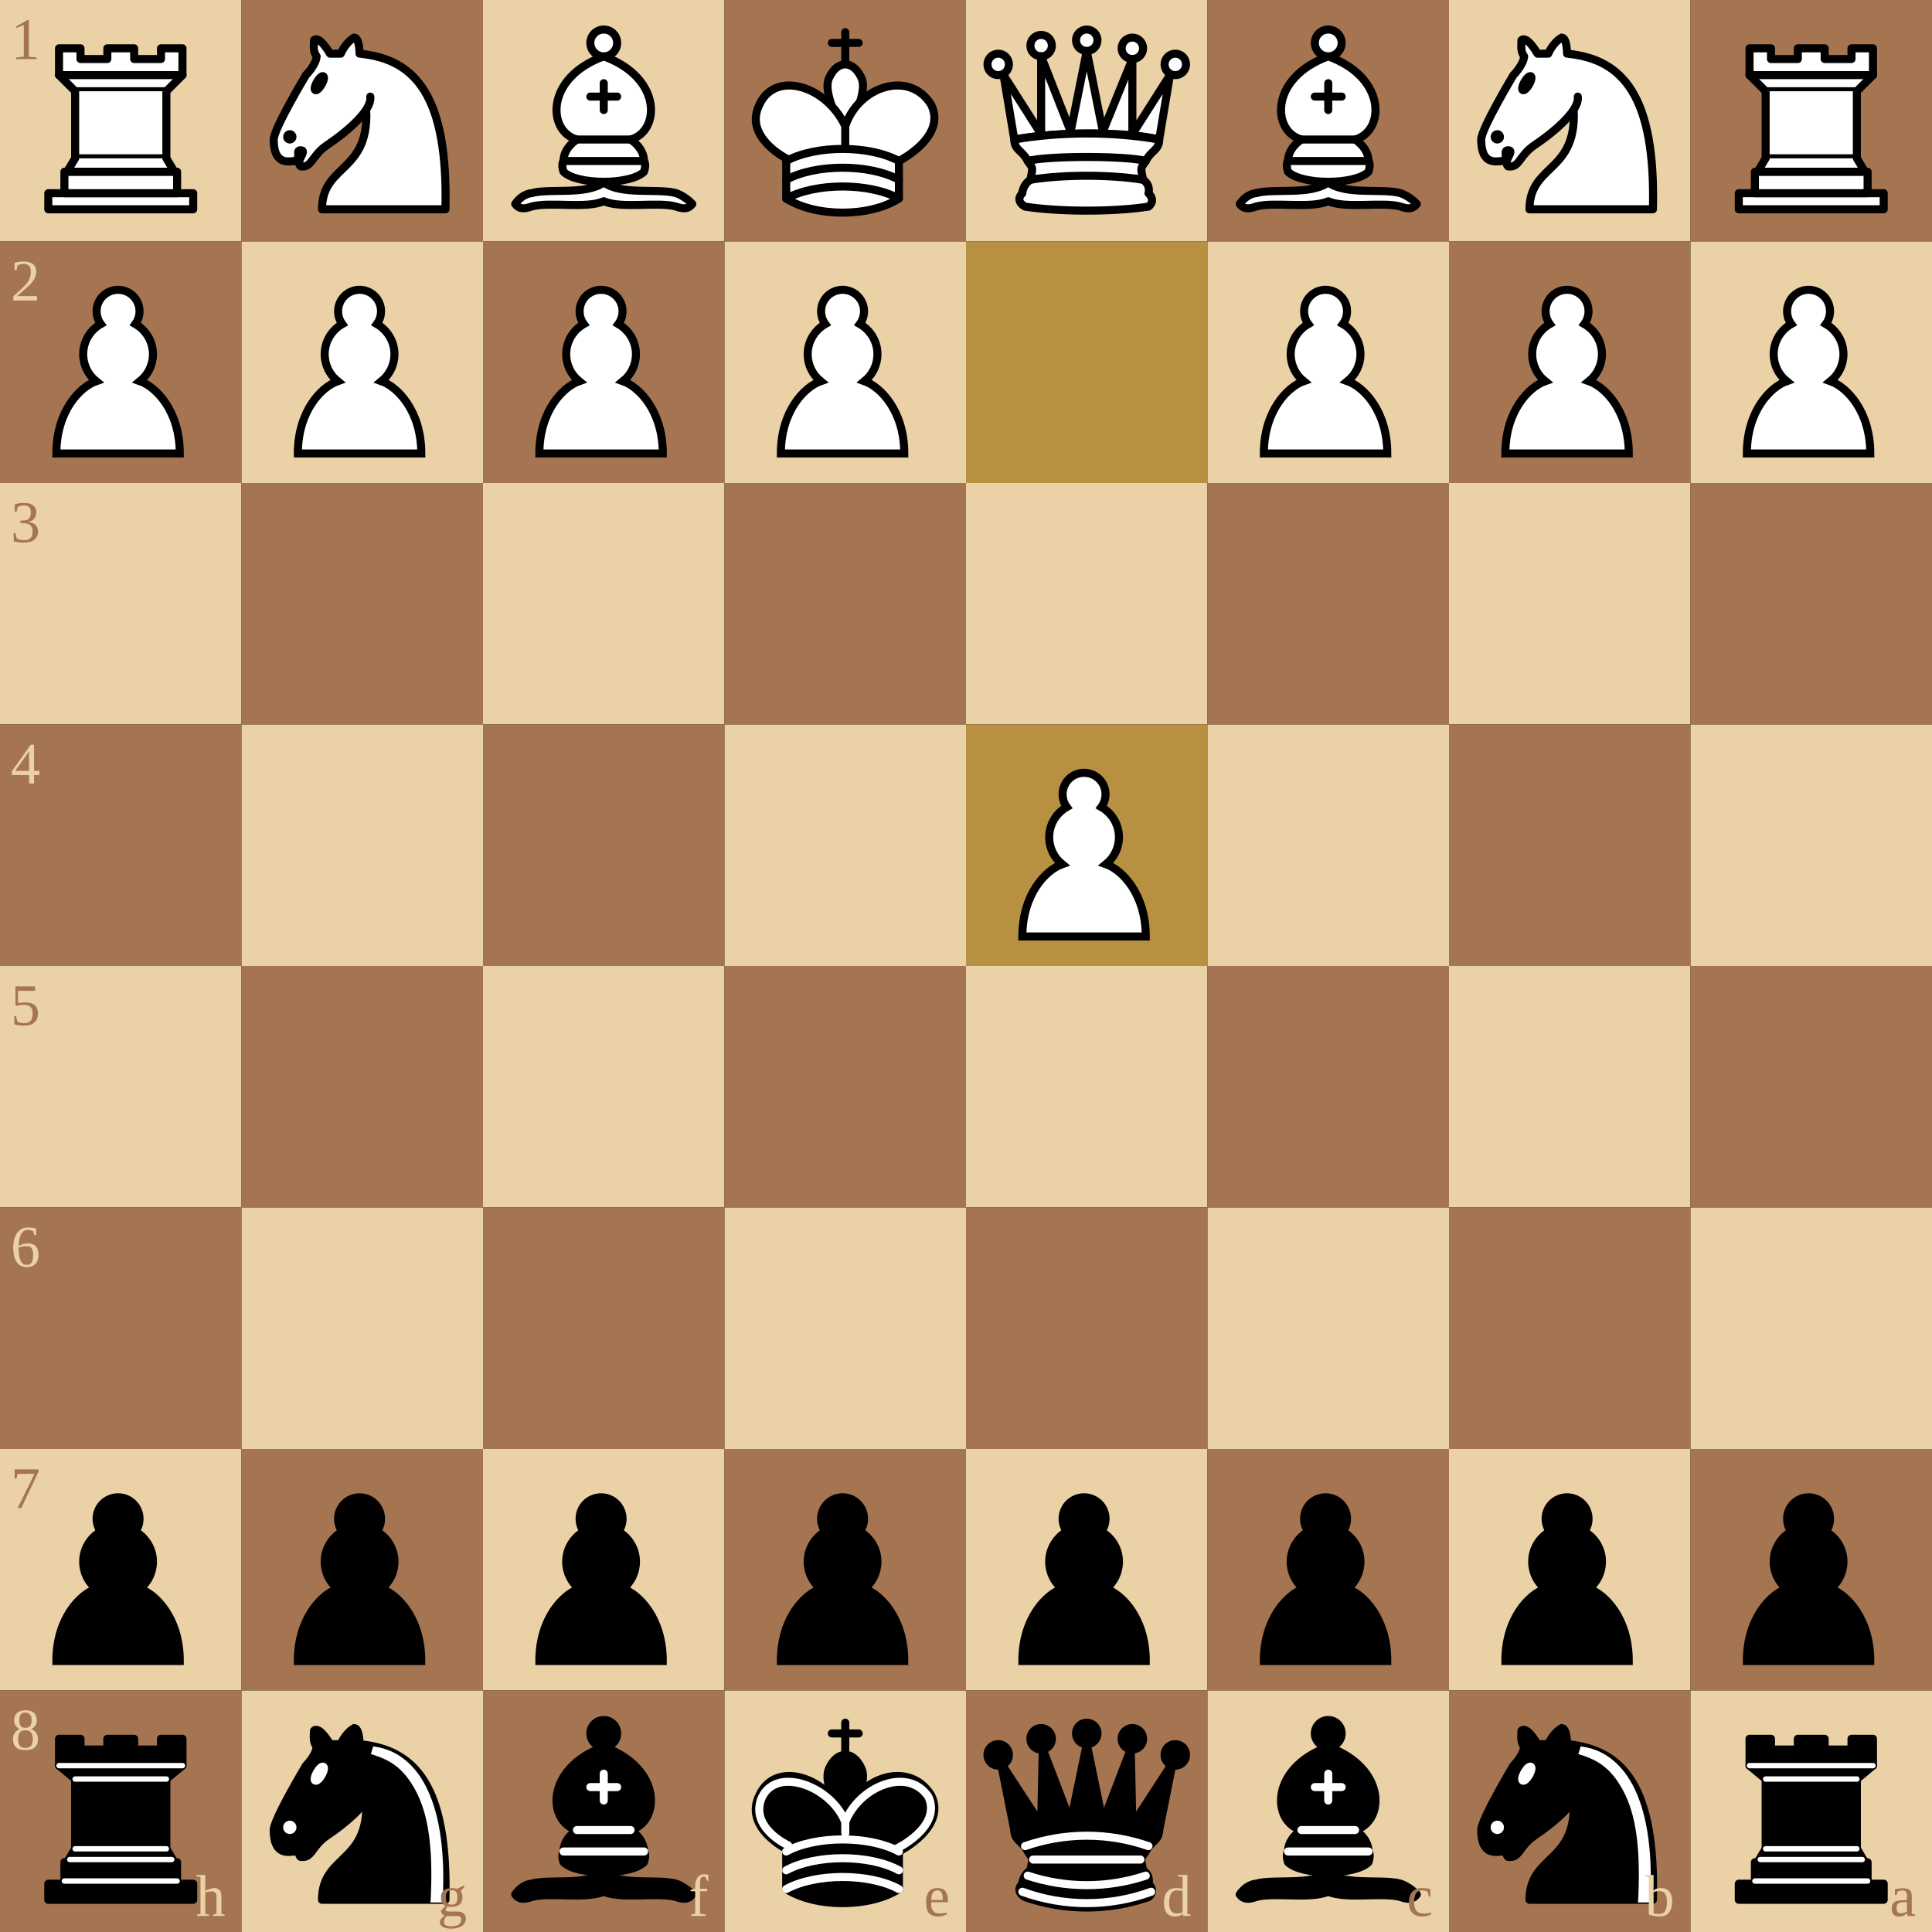
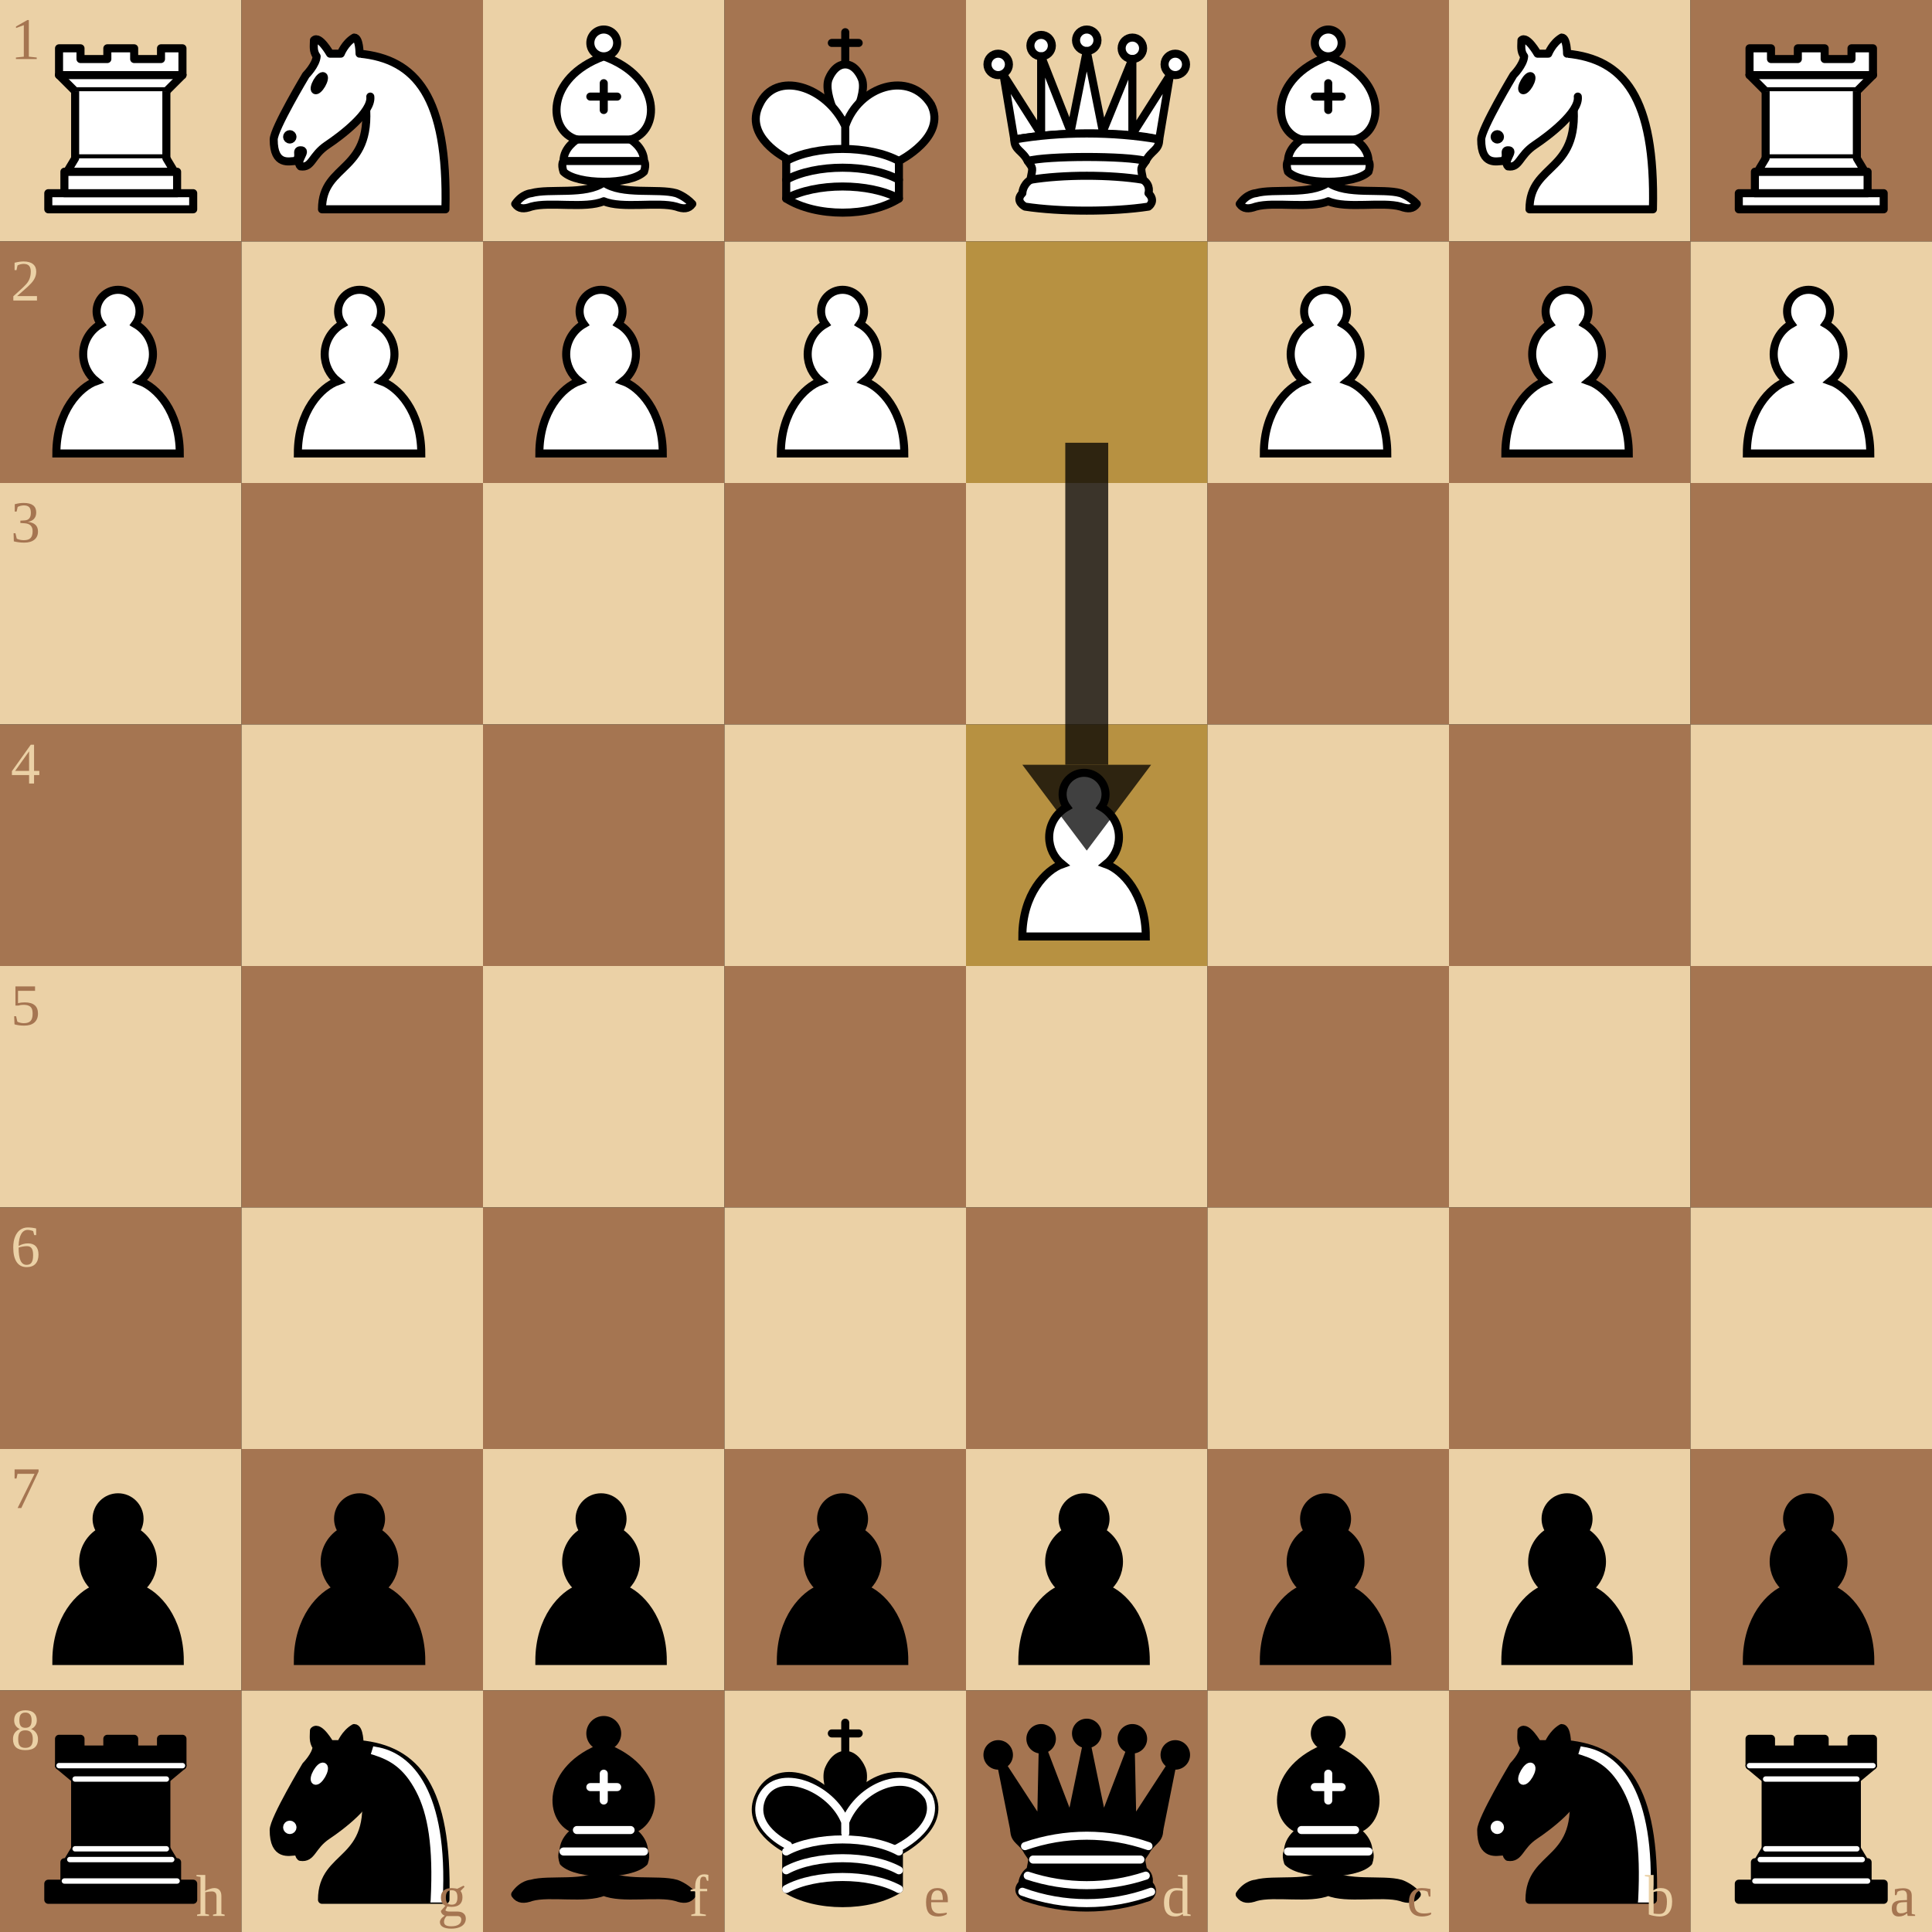
<svg xmlns="http://www.w3.org/2000/svg" width="360" height="360">
  <rect x="0" y="0" width="360" height="360" />
  <rect x="0" y="0" width="45" height="45" style="fill: #ebd1a6" />
  <g transform="translate(0,0)">
    <g style="opacity:1; fill:#ffffff; fill-opacity:1; fill-rule:evenodd; stroke:#000000; stroke-width:1.5; stroke-linecap:round;stroke-linejoin:round;stroke-miterlimit:4; stroke-dasharray:none; stroke-opacity:1;">
      <path d="M 9,39 L 36,39 L 36,36 L 9,36 L 9,39 z " style="stroke-linecap:butt;" />
      <path d="M 12,36 L 12,32 L 33,32 L 33,36 L 12,36 z " style="stroke-linecap:butt;" />
      <path d="M 11,14 L 11,9 L 15,9 L 15,11 L 20,11 L 20,9 L 25,9 L 25,11 L 30,11 L 30,9 L 34,9 L 34,14" style="stroke-linecap:butt;" />
      <path d="M 34,14 L 31,17 L 14,17 L 11,14" />
      <path d="M 31,17 L 31,29.5 L 14,29.5 L 14,17" style="stroke-linecap:butt; stroke-linejoin:miter;" />
      <path d="M 31,29.5 L 32.5,32 L 12.5,32 L 14,29.5" />
      <path d="M 11,14 L 34,14" style="fill:none; stroke:#000000; stroke-linejoin:miter;" />
    </g>
  </g>
  <text x="2" y="11" style="font-size:11px;fill: #a57551">1</text>
  <rect x="45" y="0" width="45" height="45" style="fill: #a57551" />
  <g transform="translate(45,0)">
    <g style="opacity:1; fill:none; fill-opacity:1; fill-rule:evenodd; stroke:#000000; stroke-width:1.5; stroke-linecap:round;stroke-linejoin:round;stroke-miterlimit:4; stroke-dasharray:none; stroke-opacity:1;">
      <path d="M 22,10 C 32.5,11 38.5,18 38,39 L 15,39 C 15,30 25,32.5 23,18" style="fill:#ffffff; stroke:#000000;" />
      <path d="M 24,18 C 24.38,20.91 18.45,25.37 16,27 C 13,29 13.18,31.34 11,31 C 9.958,30.06 12.41,27.96 11,28 C 10,28 11.19,29.23 10,30 C 9,30 5.997,31 6,26 C 6,24 12,14 12,14 C 12,14 13.89,12.1 14,10.5 C 13.27,9.506 13.5,8.5 13.5,7.5 C 14.5,6.5 16.5,10 16.5,10 L 18.5,10 C 18.5,10 19.28,8.008 21,7 C 22,7 22,10 22,10" style="fill:#ffffff; stroke:#000000;" />
      <path d="M 9.5 25.5 A 0.5 0.5 0 1 1 8.5,25.5 A 0.5 0.5 0 1 1 9.5 25.5 z" style="fill:#000000; stroke:#000000;" />
      <path d="M 15 15.5 A 0.5 1.5 0 1 1  14,15.5 A 0.5 1.5 0 1 1  15 15.5 z" transform="matrix(0.866,0.5,-0.5,0.866,9.693,-5.173)" style="fill:#000000; stroke:#000000;" />
    </g>
  </g>
  <rect x="90" y="0" width="45" height="45" style="fill: #ebd1a6" />
  <g transform="translate(90,0)">
    <g style="opacity:1; fill:none; fill-rule:evenodd; fill-opacity:1; stroke:#000000; stroke-width:1.5; stroke-linecap:round; stroke-linejoin:round; stroke-miterlimit:4; stroke-dasharray:none; stroke-opacity:1;">
      <g style="fill:#ffffff; stroke:#000000; stroke-linecap:butt;">
        <path d="M 9,36 C 12.39,35.03 19.11,36.43 22.5,34 C 25.89,36.43 32.61,35.03 36,36 C 36,36 37.65,36.54 39,38 C 38.32,38.97 37.35,38.99 36,38.5 C 32.61,37.53 25.89,38.96 22.5,37.5 C 19.11,38.96 12.39,37.53 9,38.5 C 7.646,38.99 6.677,38.97 6,38 C 7.354,36.06 9,36 9,36 z" />
        <path d="M 15,32 C 17.5,34.5 27.5,34.5 30,32 C 30.5,30.5 30,30 30,30 C 30,27.5 27.5,26 27.5,26 C 33,24.5 33.5,14.5 22.5,10.5 C 11.5,14.5 12,24.5 17.5,26 C 17.5,26 15,27.5 15,30 C 15,30 14.5,30.5 15,32 z" />
        <path d="M 25 8 A 2.5 2.5 0 1 1  20,8 A 2.5 2.5 0 1 1  25 8 z" />
      </g>
      <path d="M 17.5,26 L 27.5,26 M 15,30 L 30,30 M 22.5,15.5 L 22.5,20.5 M 20,18 L 25,18" style="fill:none; stroke:#000000; stroke-linejoin:miter;" />
    </g>
  </g>
  <rect x="135" y="0" width="45" height="45" style="fill: #a57551" />
  <g transform="translate(135,0)">
    <g style="fill:none; fill-opacity:1; fill-rule:evenodd; stroke:#000000; stroke-width:1.5; stroke-linecap:round;stroke-linejoin:round;stroke-miterlimit:4; stroke-dasharray:none; stroke-opacity:1;">
      <path d="M 22.5,11.63 L 22.5,6" style="fill:none; stroke:#000000; stroke-linejoin:miter;" />
      <path d="M 20,8 L 25,8" style="fill:none; stroke:#000000; stroke-linejoin:miter;" />
      <path d="M 22.5,25 C 22.5,25 27,17.5 25.5,14.5 C 25.5,14.5 24.5,12 22.5,12 C 20.5,12 19.5,14.5 19.5,14.5 C 18,17.5 22.5,25 22.5,25" style="fill:#ffffff; stroke:#000000; stroke-linecap:butt; stroke-linejoin:miter;" />
      <path d="M 11.5,37 C 17,40.5 27,40.5 32.5,37 L 32.5,30 C 32.5,30 41.5,25.5 38.5,19.5 C 34.5,13 25,16 22.5,23.5 L 22.5,27 L 22.5,23.5 C 19,16 9.5,13 6.5,19.5 C 3.5,25.5 11.5,29.5 11.5,29.5 L 11.5,37 z " style="fill:#ffffff; stroke:#000000;" />
      <path d="M 11.5,30 C 17,27 27,27 32.5,30" style="fill:none; stroke:#000000;" />
      <path d="M 11.5,33.5 C 17,30.5 27,30.5 32.5,33.5" style="fill:none; stroke:#000000;" />
      <path d="M 11.5,37 C 17,34 27,34 32.5,37" style="fill:none; stroke:#000000;" />
    </g>
  </g>
  <rect x="180" y="0" width="45" height="45" style="fill: #ebd1a6" />
  <g transform="translate(180,0)">
    <g style="opacity:1; fill:#ffffff; fill-opacity:1; fill-rule:evenodd; stroke:#000000; stroke-width:1.5; stroke-linecap:round;stroke-linejoin:round;stroke-miterlimit:4; stroke-dasharray:none; stroke-opacity:1;">
      <path d="M 9 13 A 2 2 0 1 1  5,13 A 2 2 0 1 1  9 13 z" transform="translate(-1,-1)" />
      <path d="M 9 13 A 2 2 0 1 1  5,13 A 2 2 0 1 1  9 13 z" transform="translate(15.5,-5.5)" />
      <path d="M 9 13 A 2 2 0 1 1  5,13 A 2 2 0 1 1  9 13 z" transform="translate(32,-1)" />
      <path d="M 9 13 A 2 2 0 1 1  5,13 A 2 2 0 1 1  9 13 z" transform="translate(7,-4.5)" />
      <path d="M 9 13 A 2 2 0 1 1  5,13 A 2 2 0 1 1  9 13 z" transform="translate(24,-4)" />
      <path d="M 9,26 C 17.5,24.5 30,24.5 36,26 L 38,14 L 31,25 L 31,11 L 25.5,24.5 L 22.5,9.5 L 19.5,24.5 L 14,10.5 L 14,25 L 7,14 L 9,26 z " style="stroke-linecap:butt;" />
      <path d="M 9,26 C 9,28 10.5,28 11.5,30 C 12.5,31.5 12.5,31 12,33.5 C 10.5,34.5 10.5,36 10.5,36 C 9,37.5 11,38.5 11,38.5 C 17.5,39.5 27.5,39.5 34,38.5 C 34,38.5 35.5,37.5 34,36 C 34,36 34.5,34.5 33,33.5 C 32.5,31 32.5,31.5 33.5,30 C 34.5,28 36,28 36,26 C 27.5,24.5 17.5,24.5 9,26 z " style="stroke-linecap:butt;" />
      <path d="M 11.5,30 C 15,29 30,29 33.5,30" style="fill:none;" />
      <path d="M 12,33.5 C 18,32.5 27,32.5 33,33.5" style="fill:none;" />
    </g>
  </g>
  <rect x="225" y="0" width="45" height="45" style="fill: #a57551" />
  <g transform="translate(225,0)">
    <g style="opacity:1; fill:none; fill-rule:evenodd; fill-opacity:1; stroke:#000000; stroke-width:1.5; stroke-linecap:round; stroke-linejoin:round; stroke-miterlimit:4; stroke-dasharray:none; stroke-opacity:1;">
      <g style="fill:#ffffff; stroke:#000000; stroke-linecap:butt;">
        <path d="M 9,36 C 12.39,35.03 19.11,36.43 22.5,34 C 25.89,36.43 32.61,35.03 36,36 C 36,36 37.65,36.54 39,38 C 38.32,38.97 37.35,38.99 36,38.5 C 32.61,37.53 25.89,38.96 22.5,37.5 C 19.11,38.96 12.39,37.53 9,38.5 C 7.646,38.99 6.677,38.97 6,38 C 7.354,36.06 9,36 9,36 z" />
        <path d="M 15,32 C 17.5,34.5 27.5,34.5 30,32 C 30.5,30.5 30,30 30,30 C 30,27.5 27.5,26 27.5,26 C 33,24.5 33.5,14.5 22.5,10.5 C 11.5,14.5 12,24.5 17.5,26 C 17.5,26 15,27.5 15,30 C 15,30 14.5,30.5 15,32 z" />
        <path d="M 25 8 A 2.5 2.5 0 1 1  20,8 A 2.5 2.5 0 1 1  25 8 z" />
      </g>
      <path d="M 17.5,26 L 27.5,26 M 15,30 L 30,30 M 22.5,15.5 L 22.5,20.5 M 20,18 L 25,18" style="fill:none; stroke:#000000; stroke-linejoin:miter;" />
    </g>
  </g>
  <rect x="270" y="0" width="45" height="45" style="fill: #ebd1a6" />
  <g transform="translate(270,0)">
    <g style="opacity:1; fill:none; fill-opacity:1; fill-rule:evenodd; stroke:#000000; stroke-width:1.5; stroke-linecap:round;stroke-linejoin:round;stroke-miterlimit:4; stroke-dasharray:none; stroke-opacity:1;">
      <path d="M 22,10 C 32.5,11 38.5,18 38,39 L 15,39 C 15,30 25,32.5 23,18" style="fill:#ffffff; stroke:#000000;" />
      <path d="M 24,18 C 24.38,20.91 18.45,25.37 16,27 C 13,29 13.18,31.34 11,31 C 9.958,30.06 12.41,27.96 11,28 C 10,28 11.19,29.23 10,30 C 9,30 5.997,31 6,26 C 6,24 12,14 12,14 C 12,14 13.89,12.1 14,10.5 C 13.27,9.506 13.5,8.5 13.5,7.5 C 14.5,6.5 16.5,10 16.5,10 L 18.5,10 C 18.5,10 19.28,8.008 21,7 C 22,7 22,10 22,10" style="fill:#ffffff; stroke:#000000;" />
      <path d="M 9.5 25.5 A 0.5 0.5 0 1 1 8.5,25.5 A 0.5 0.5 0 1 1 9.5 25.5 z" style="fill:#000000; stroke:#000000;" />
      <path d="M 15 15.5 A 0.5 1.5 0 1 1  14,15.5 A 0.5 1.5 0 1 1  15 15.5 z" transform="matrix(0.866,0.5,-0.5,0.866,9.693,-5.173)" style="fill:#000000; stroke:#000000;" />
    </g>
  </g>
  <rect x="315" y="0" width="45" height="45" style="fill: #a57551" />
  <g transform="translate(315,0)">
    <g style="opacity:1; fill:#ffffff; fill-opacity:1; fill-rule:evenodd; stroke:#000000; stroke-width:1.5; stroke-linecap:round;stroke-linejoin:round;stroke-miterlimit:4; stroke-dasharray:none; stroke-opacity:1;">
      <path d="M 9,39 L 36,39 L 36,36 L 9,36 L 9,39 z " style="stroke-linecap:butt;" />
      <path d="M 12,36 L 12,32 L 33,32 L 33,36 L 12,36 z " style="stroke-linecap:butt;" />
      <path d="M 11,14 L 11,9 L 15,9 L 15,11 L 20,11 L 20,9 L 25,9 L 25,11 L 30,11 L 30,9 L 34,9 L 34,14" style="stroke-linecap:butt;" />
      <path d="M 34,14 L 31,17 L 14,17 L 11,14" />
      <path d="M 31,17 L 31,29.5 L 14,29.5 L 14,17" style="stroke-linecap:butt; stroke-linejoin:miter;" />
      <path d="M 31,29.5 L 32.5,32 L 12.5,32 L 14,29.5" />
      <path d="M 11,14 L 34,14" style="fill:none; stroke:#000000; stroke-linejoin:miter;" />
    </g>
  </g>
  <rect x="0" y="45" width="45" height="45" style="fill: #a57551" />
  <g transform="translate(0,45)">
    <path d="M 22,9 C 19.79,9 18,10.79 18,13 C 18,13.89 18.29,14.71 18.78,15.38 C 16.83,16.5 15.5,18.59 15.5,21 C 15.5,23.03 16.44,24.84 17.91,26.03 C 14.91,27.09 10.5,31.58 10.5,39.5 L 33.5,39.5 C 33.5,31.58 29.09,27.09 26.09,26.03 C 27.56,24.84 28.5,23.03 28.5,21 C 28.5,18.59 27.17,16.5 25.22,15.38 C 25.71,14.71 26,13.89 26,13 C 26,10.79 24.21,9 22,9 z " style="opacity:1; fill:#ffffff; fill-opacity:1; fill-rule:nonzero; stroke:#000000; stroke-width:1.5; stroke-linecap:round; stroke-linejoin:miter; stroke-miterlimit:4; stroke-dasharray:none; stroke-opacity:1;" />
  </g>
  <text x="2" y="56" style="font-size:11px;fill: #ebd1a6">2</text>
  <rect x="45" y="45" width="45" height="45" style="fill: #ebd1a6" />
  <g transform="translate(45,45)">
    <path d="M 22,9 C 19.79,9 18,10.79 18,13 C 18,13.89 18.29,14.71 18.78,15.38 C 16.83,16.5 15.5,18.59 15.5,21 C 15.5,23.03 16.44,24.84 17.91,26.03 C 14.91,27.09 10.5,31.58 10.5,39.5 L 33.5,39.5 C 33.5,31.58 29.09,27.09 26.09,26.03 C 27.56,24.84 28.5,23.03 28.5,21 C 28.5,18.59 27.17,16.5 25.22,15.38 C 25.71,14.71 26,13.89 26,13 C 26,10.79 24.21,9 22,9 z " style="opacity:1; fill:#ffffff; fill-opacity:1; fill-rule:nonzero; stroke:#000000; stroke-width:1.5; stroke-linecap:round; stroke-linejoin:miter; stroke-miterlimit:4; stroke-dasharray:none; stroke-opacity:1;" />
  </g>
  <rect x="90" y="45" width="45" height="45" style="fill: #a57551" />
  <g transform="translate(90,45)">
    <path d="M 22,9 C 19.79,9 18,10.79 18,13 C 18,13.89 18.29,14.71 18.78,15.38 C 16.83,16.5 15.5,18.59 15.5,21 C 15.5,23.03 16.44,24.84 17.91,26.03 C 14.91,27.09 10.5,31.58 10.5,39.5 L 33.5,39.5 C 33.5,31.58 29.09,27.09 26.09,26.03 C 27.56,24.84 28.5,23.03 28.5,21 C 28.5,18.59 27.17,16.5 25.22,15.38 C 25.71,14.71 26,13.89 26,13 C 26,10.79 24.21,9 22,9 z " style="opacity:1; fill:#ffffff; fill-opacity:1; fill-rule:nonzero; stroke:#000000; stroke-width:1.5; stroke-linecap:round; stroke-linejoin:miter; stroke-miterlimit:4; stroke-dasharray:none; stroke-opacity:1;" />
  </g>
  <rect x="135" y="45" width="45" height="45" style="fill: #ebd1a6" />
  <g transform="translate(135,45)">
    <path d="M 22,9 C 19.79,9 18,10.79 18,13 C 18,13.89 18.29,14.71 18.78,15.38 C 16.83,16.5 15.5,18.59 15.5,21 C 15.5,23.03 16.44,24.84 17.91,26.03 C 14.91,27.09 10.5,31.58 10.5,39.5 L 33.5,39.5 C 33.5,31.58 29.09,27.09 26.09,26.03 C 27.56,24.84 28.5,23.03 28.5,21 C 28.5,18.59 27.17,16.5 25.22,15.38 C 25.71,14.71 26,13.89 26,13 C 26,10.79 24.21,9 22,9 z " style="opacity:1; fill:#ffffff; fill-opacity:1; fill-rule:nonzero; stroke:#000000; stroke-width:1.5; stroke-linecap:round; stroke-linejoin:miter; stroke-miterlimit:4; stroke-dasharray:none; stroke-opacity:1;" />
  </g>
  <rect x="180" y="45" width="45" height="45" style="fill: #a57551" />
  <rect x="180" y="45" width="45" height="45" style="fill-opacity:0.2;fill: #ffff00" />
  <rect x="225" y="45" width="45" height="45" style="fill: #ebd1a6" />
  <g transform="translate(225,45)">
    <path d="M 22,9 C 19.79,9 18,10.79 18,13 C 18,13.89 18.29,14.71 18.78,15.38 C 16.83,16.5 15.5,18.59 15.5,21 C 15.5,23.03 16.44,24.84 17.91,26.03 C 14.91,27.09 10.5,31.58 10.5,39.5 L 33.5,39.5 C 33.5,31.58 29.09,27.09 26.09,26.03 C 27.56,24.84 28.5,23.03 28.5,21 C 28.5,18.59 27.17,16.5 25.22,15.38 C 25.71,14.71 26,13.89 26,13 C 26,10.79 24.21,9 22,9 z " style="opacity:1; fill:#ffffff; fill-opacity:1; fill-rule:nonzero; stroke:#000000; stroke-width:1.5; stroke-linecap:round; stroke-linejoin:miter; stroke-miterlimit:4; stroke-dasharray:none; stroke-opacity:1;" />
  </g>
  <rect x="270" y="45" width="45" height="45" style="fill: #a57551" />
  <g transform="translate(270,45)">
    <path d="M 22,9 C 19.79,9 18,10.79 18,13 C 18,13.89 18.29,14.71 18.78,15.38 C 16.83,16.5 15.5,18.59 15.5,21 C 15.5,23.03 16.44,24.84 17.91,26.03 C 14.91,27.09 10.5,31.58 10.5,39.5 L 33.5,39.5 C 33.5,31.58 29.09,27.09 26.09,26.03 C 27.56,24.84 28.5,23.03 28.5,21 C 28.5,18.59 27.17,16.5 25.22,15.38 C 25.71,14.71 26,13.89 26,13 C 26,10.79 24.21,9 22,9 z " style="opacity:1; fill:#ffffff; fill-opacity:1; fill-rule:nonzero; stroke:#000000; stroke-width:1.5; stroke-linecap:round; stroke-linejoin:miter; stroke-miterlimit:4; stroke-dasharray:none; stroke-opacity:1;" />
  </g>
  <rect x="315" y="45" width="45" height="45" style="fill: #ebd1a6" />
  <g transform="translate(315,45)">
    <path d="M 22,9 C 19.79,9 18,10.79 18,13 C 18,13.89 18.29,14.71 18.78,15.38 C 16.83,16.5 15.5,18.59 15.5,21 C 15.5,23.03 16.44,24.84 17.91,26.03 C 14.91,27.09 10.5,31.58 10.5,39.5 L 33.5,39.5 C 33.5,31.58 29.09,27.09 26.09,26.03 C 27.56,24.84 28.5,23.03 28.5,21 C 28.5,18.59 27.17,16.5 25.22,15.38 C 25.71,14.71 26,13.89 26,13 C 26,10.79 24.21,9 22,9 z " style="opacity:1; fill:#ffffff; fill-opacity:1; fill-rule:nonzero; stroke:#000000; stroke-width:1.5; stroke-linecap:round; stroke-linejoin:miter; stroke-miterlimit:4; stroke-dasharray:none; stroke-opacity:1;" />
  </g>
  <rect x="0" y="90" width="45" height="45" style="fill: #ebd1a6" />
  <text x="2" y="101" style="font-size:11px;fill: #a57551">3</text>
  <rect x="45" y="90" width="45" height="45" style="fill: #a57551" />
  <rect x="90" y="90" width="45" height="45" style="fill: #ebd1a6" />
  <rect x="135" y="90" width="45" height="45" style="fill: #a57551" />
  <rect x="180" y="90" width="45" height="45" style="fill: #ebd1a6" />
  <rect x="225" y="90" width="45" height="45" style="fill: #a57551" />
  <rect x="270" y="90" width="45" height="45" style="fill: #ebd1a6" />
  <rect x="315" y="90" width="45" height="45" style="fill: #a57551" />
  <rect x="0" y="135" width="45" height="45" style="fill: #a57551" />
  <text x="2" y="146" style="font-size:11px;fill: #ebd1a6">4</text>
  <rect x="45" y="135" width="45" height="45" style="fill: #ebd1a6" />
  <rect x="90" y="135" width="45" height="45" style="fill: #a57551" />
  <rect x="135" y="135" width="45" height="45" style="fill: #ebd1a6" />
  <rect x="180" y="135" width="45" height="45" style="fill: #a57551" />
  <rect x="180" y="135" width="45" height="45" style="fill-opacity:0.2;fill: #ffff00" />
  <g transform="translate(180,135)">
    <path d="M 22,9 C 19.79,9 18,10.79 18,13 C 18,13.89 18.29,14.71 18.78,15.38 C 16.83,16.5 15.5,18.59 15.5,21 C 15.5,23.03 16.44,24.84 17.91,26.03 C 14.91,27.09 10.5,31.58 10.5,39.5 L 33.5,39.5 C 33.5,31.58 29.09,27.09 26.09,26.03 C 27.56,24.84 28.5,23.03 28.5,21 C 28.5,18.59 27.17,16.5 25.22,15.38 C 25.71,14.71 26,13.89 26,13 C 26,10.79 24.21,9 22,9 z " style="opacity:1; fill:#ffffff; fill-opacity:1; fill-rule:nonzero; stroke:#000000; stroke-width:1.5; stroke-linecap:round; stroke-linejoin:miter; stroke-miterlimit:4; stroke-dasharray:none; stroke-opacity:1;" />
  </g>
  <rect x="225" y="135" width="45" height="45" style="fill: #ebd1a6" />
  <rect x="270" y="135" width="45" height="45" style="fill: #a57551" />
  <rect x="315" y="135" width="45" height="45" style="fill: #ebd1a6" />
  <rect x="0" y="180" width="45" height="45" style="fill: #ebd1a6" />
  <text x="2" y="191" style="font-size:11px;fill: #a57551">5</text>
  <rect x="45" y="180" width="45" height="45" style="fill: #a57551" />
  <rect x="90" y="180" width="45" height="45" style="fill: #ebd1a6" />
  <rect x="135" y="180" width="45" height="45" style="fill: #a57551" />
  <rect x="180" y="180" width="45" height="45" style="fill: #ebd1a6" />
  <rect x="225" y="180" width="45" height="45" style="fill: #a57551" />
  <rect x="270" y="180" width="45" height="45" style="fill: #ebd1a6" />
  <rect x="315" y="180" width="45" height="45" style="fill: #a57551" />
  <rect x="0" y="225" width="45" height="45" style="fill: #a57551" />
  <text x="2" y="236" style="font-size:11px;fill: #ebd1a6">6</text>
  <rect x="45" y="225" width="45" height="45" style="fill: #ebd1a6" />
  <rect x="90" y="225" width="45" height="45" style="fill: #a57551" />
  <rect x="135" y="225" width="45" height="45" style="fill: #ebd1a6" />
  <rect x="180" y="225" width="45" height="45" style="fill: #a57551" />
  <rect x="225" y="225" width="45" height="45" style="fill: #ebd1a6" />
  <rect x="270" y="225" width="45" height="45" style="fill: #a57551" />
  <rect x="315" y="225" width="45" height="45" style="fill: #ebd1a6" />
  <rect x="0" y="270" width="45" height="45" style="fill: #ebd1a6" />
  <g transform="translate(0,270)">
    <path d="M 22,9 C 19.79,9 18,10.79 18,13 C 18,13.89 18.29,14.71 18.78,15.38 C 16.83,16.5 15.5,18.59 15.5,21 C 15.5,23.03 16.44,24.84 17.91,26.03 C 14.91,27.09 10.5,31.58 10.5,39.5 L 33.5,39.5 C 33.5,31.58 29.09,27.09 26.09,26.03 C 27.56,24.84 28.5,23.03 28.5,21 C 28.5,18.59 27.17,16.5 25.22,15.38 C 25.71,14.71 26,13.89 26,13 C 26,10.79 24.21,9 22,9 z " style="opacity:1; fill:#000000; fill-opacity:1; fill-rule:nonzero; stroke:#000000; stroke-width:1.5; stroke-linecap:round; stroke-linejoin:miter; stroke-miterlimit:4; stroke-dasharray:none; stroke-opacity:1;" />
  </g>
  <text x="2" y="281" style="font-size:11px;fill: #a57551">7</text>
  <rect x="45" y="270" width="45" height="45" style="fill: #a57551" />
  <g transform="translate(45,270)">
    <path d="M 22,9 C 19.79,9 18,10.79 18,13 C 18,13.89 18.29,14.71 18.78,15.38 C 16.83,16.5 15.5,18.59 15.5,21 C 15.5,23.03 16.44,24.84 17.91,26.03 C 14.91,27.09 10.5,31.58 10.5,39.5 L 33.5,39.5 C 33.5,31.58 29.09,27.09 26.09,26.03 C 27.56,24.84 28.5,23.03 28.5,21 C 28.5,18.59 27.17,16.5 25.22,15.38 C 25.71,14.71 26,13.89 26,13 C 26,10.79 24.21,9 22,9 z " style="opacity:1; fill:#000000; fill-opacity:1; fill-rule:nonzero; stroke:#000000; stroke-width:1.5; stroke-linecap:round; stroke-linejoin:miter; stroke-miterlimit:4; stroke-dasharray:none; stroke-opacity:1;" />
  </g>
  <rect x="90" y="270" width="45" height="45" style="fill: #ebd1a6" />
  <g transform="translate(90,270)">
    <path d="M 22,9 C 19.79,9 18,10.79 18,13 C 18,13.89 18.29,14.71 18.78,15.38 C 16.83,16.5 15.5,18.59 15.5,21 C 15.5,23.03 16.44,24.84 17.91,26.03 C 14.91,27.09 10.5,31.58 10.5,39.5 L 33.5,39.5 C 33.5,31.58 29.09,27.09 26.09,26.03 C 27.56,24.84 28.5,23.03 28.5,21 C 28.5,18.59 27.17,16.5 25.22,15.38 C 25.71,14.71 26,13.89 26,13 C 26,10.79 24.21,9 22,9 z " style="opacity:1; fill:#000000; fill-opacity:1; fill-rule:nonzero; stroke:#000000; stroke-width:1.5; stroke-linecap:round; stroke-linejoin:miter; stroke-miterlimit:4; stroke-dasharray:none; stroke-opacity:1;" />
  </g>
  <rect x="135" y="270" width="45" height="45" style="fill: #a57551" />
  <g transform="translate(135,270)">
    <path d="M 22,9 C 19.79,9 18,10.79 18,13 C 18,13.89 18.29,14.71 18.78,15.38 C 16.83,16.5 15.5,18.59 15.5,21 C 15.5,23.03 16.44,24.84 17.91,26.03 C 14.91,27.09 10.5,31.58 10.5,39.5 L 33.5,39.5 C 33.5,31.58 29.09,27.09 26.09,26.03 C 27.56,24.84 28.5,23.03 28.5,21 C 28.5,18.59 27.17,16.5 25.22,15.38 C 25.71,14.71 26,13.89 26,13 C 26,10.79 24.21,9 22,9 z " style="opacity:1; fill:#000000; fill-opacity:1; fill-rule:nonzero; stroke:#000000; stroke-width:1.5; stroke-linecap:round; stroke-linejoin:miter; stroke-miterlimit:4; stroke-dasharray:none; stroke-opacity:1;" />
  </g>
  <rect x="180" y="270" width="45" height="45" style="fill: #ebd1a6" />
  <g transform="translate(180,270)">
    <path d="M 22,9 C 19.79,9 18,10.79 18,13 C 18,13.89 18.29,14.71 18.78,15.38 C 16.83,16.5 15.5,18.59 15.5,21 C 15.5,23.03 16.44,24.84 17.91,26.03 C 14.91,27.09 10.5,31.58 10.5,39.5 L 33.5,39.5 C 33.5,31.58 29.09,27.09 26.09,26.03 C 27.56,24.84 28.5,23.03 28.5,21 C 28.5,18.59 27.17,16.5 25.22,15.38 C 25.71,14.71 26,13.89 26,13 C 26,10.79 24.21,9 22,9 z " style="opacity:1; fill:#000000; fill-opacity:1; fill-rule:nonzero; stroke:#000000; stroke-width:1.5; stroke-linecap:round; stroke-linejoin:miter; stroke-miterlimit:4; stroke-dasharray:none; stroke-opacity:1;" />
  </g>
  <rect x="225" y="270" width="45" height="45" style="fill: #a57551" />
  <g transform="translate(225,270)">
    <path d="M 22,9 C 19.79,9 18,10.79 18,13 C 18,13.89 18.29,14.71 18.78,15.38 C 16.83,16.5 15.5,18.59 15.5,21 C 15.5,23.03 16.44,24.84 17.91,26.03 C 14.91,27.09 10.5,31.58 10.5,39.5 L 33.5,39.5 C 33.5,31.58 29.09,27.09 26.09,26.03 C 27.56,24.84 28.5,23.03 28.5,21 C 28.5,18.59 27.17,16.5 25.22,15.38 C 25.71,14.71 26,13.89 26,13 C 26,10.79 24.21,9 22,9 z " style="opacity:1; fill:#000000; fill-opacity:1; fill-rule:nonzero; stroke:#000000; stroke-width:1.5; stroke-linecap:round; stroke-linejoin:miter; stroke-miterlimit:4; stroke-dasharray:none; stroke-opacity:1;" />
  </g>
  <rect x="270" y="270" width="45" height="45" style="fill: #ebd1a6" />
  <g transform="translate(270,270)">
    <path d="M 22,9 C 19.79,9 18,10.79 18,13 C 18,13.89 18.29,14.71 18.78,15.38 C 16.83,16.5 15.5,18.59 15.5,21 C 15.5,23.03 16.44,24.84 17.91,26.03 C 14.91,27.09 10.5,31.58 10.5,39.5 L 33.5,39.5 C 33.5,31.58 29.09,27.09 26.09,26.03 C 27.56,24.84 28.5,23.03 28.5,21 C 28.5,18.59 27.17,16.5 25.22,15.38 C 25.71,14.71 26,13.89 26,13 C 26,10.79 24.21,9 22,9 z " style="opacity:1; fill:#000000; fill-opacity:1; fill-rule:nonzero; stroke:#000000; stroke-width:1.5; stroke-linecap:round; stroke-linejoin:miter; stroke-miterlimit:4; stroke-dasharray:none; stroke-opacity:1;" />
  </g>
  <rect x="315" y="270" width="45" height="45" style="fill: #a57551" />
  <g transform="translate(315,270)">
    <path d="M 22,9 C 19.79,9 18,10.79 18,13 C 18,13.89 18.29,14.71 18.78,15.38 C 16.83,16.5 15.5,18.59 15.5,21 C 15.5,23.03 16.44,24.84 17.91,26.03 C 14.91,27.09 10.5,31.58 10.5,39.5 L 33.5,39.5 C 33.5,31.58 29.09,27.09 26.09,26.03 C 27.56,24.84 28.5,23.03 28.5,21 C 28.5,18.59 27.17,16.5 25.22,15.38 C 25.71,14.71 26,13.89 26,13 C 26,10.79 24.21,9 22,9 z " style="opacity:1; fill:#000000; fill-opacity:1; fill-rule:nonzero; stroke:#000000; stroke-width:1.5; stroke-linecap:round; stroke-linejoin:miter; stroke-miterlimit:4; stroke-dasharray:none; stroke-opacity:1;" />
  </g>
  <rect x="0" y="315" width="45" height="45" style="fill: #a57551" />
  <g transform="translate(0,315)">
    <g style="opacity:1; fill:000000; fill-opacity:1; fill-rule:evenodd; stroke:#000000; stroke-width:1.5; stroke-linecap:round;stroke-linejoin:round;stroke-miterlimit:4; stroke-dasharray:none; stroke-opacity:1;">
      <path d="M 9,39 L 36,39 L 36,36 L 9,36 L 9,39 z " style="stroke-linecap:butt;" />
      <path d="M 12.5,32 L 14,29.5 L 31,29.5 L 32.5,32 L 12.5,32 z " style="stroke-linecap:butt;" />
      <path d="M 12,36 L 12,32 L 33,32 L 33,36 L 12,36 z " style="stroke-linecap:butt;" />
      <path d="M 14,29.5 L 14,16.5 L 31,16.5 L 31,29.5 L 14,29.5 z " style="stroke-linecap:butt;stroke-linejoin:miter;" />
      <path d="M 14,16.5 L 11,14 L 34,14 L 31,16.5 L 14,16.5 z " style="stroke-linecap:butt;" />
      <path d="M 11,14 L 11,9 L 15,9 L 15,11 L 20,11 L 20,9 L 25,9 L 25,11 L 30,11 L 30,9 L 34,9 L 34,14 L 11,14 z " style="stroke-linecap:butt;" />
      <path d="M 12,35.5 L 33,35.5 L 33,35.5" style="fill:none; stroke:#ffffff; stroke-width:1; stroke-linejoin:miter;" />
      <path d="M 13,31.5 L 32,31.5" style="fill:none; stroke:#ffffff; stroke-width:1; stroke-linejoin:miter;" />
      <path d="M 14,29.5 L 31,29.5" style="fill:none; stroke:#ffffff; stroke-width:1; stroke-linejoin:miter;" />
      <path d="M 14,16.5 L 31,16.5" style="fill:none; stroke:#ffffff; stroke-width:1; stroke-linejoin:miter;" />
      <path d="M 11,14 L 34,14" style="fill:none; stroke:#ffffff; stroke-width:1; stroke-linejoin:miter;" />
    </g>
  </g>
  <text x="2" y="326" style="font-size:11px;fill: #ebd1a6">8</text>
  <text x="42" y="357" style="text-anchor:end;font-size:11px;fill: #ebd1a6">h</text>
  <rect x="45" y="315" width="45" height="45" style="fill: #ebd1a6" />
  <g transform="translate(45,315)">
    <g style="opacity:1; fill:none; fill-opacity:1; fill-rule:evenodd; stroke:#000000; stroke-width:1.5; stroke-linecap:round;stroke-linejoin:round;stroke-miterlimit:4; stroke-dasharray:none; stroke-opacity:1;">
      <path d="M 22,10 C 32.5,11 38.5,18 38,39 L 15,39 C 15,30 25,32.5 23,18" style="fill:#000000; stroke:#000000;" />
      <path d="M 24,18 C 24.38,20.91 18.45,25.37 16,27 C 13,29 13.18,31.34 11,31 C 9.958,30.06 12.41,27.96 11,28 C 10,28 11.19,29.23 10,30 C 9,30 5.997,31 6,26 C 6,24 12,14 12,14 C 12,14 13.89,12.1 14,10.5 C 13.27,9.506 13.5,8.5 13.5,7.5 C 14.5,6.5 16.5,10 16.5,10 L 18.5,10 C 18.5,10 19.28,8.008 21,7 C 22,7 22,10 22,10" style="fill:#000000; stroke:#000000;" />
      <path d="M 9.5 25.5 A 0.5 0.5 0 1 1 8.5,25.5 A 0.5 0.5 0 1 1 9.5 25.5 z" style="fill:#ffffff; stroke:#ffffff;" />
      <path d="M 15 15.5 A 0.5 1.5 0 1 1  14,15.5 A 0.5 1.5 0 1 1  15 15.5 z" transform="matrix(0.866,0.5,-0.5,0.866,9.693,-5.173)" style="fill:#ffffff; stroke:#ffffff;" />
      <path d="M 24.55,10.4 L 24.1,11.85 L 24.6,12 C 27.75,13 30.25,14.49 32.5,18.75 C 34.75,23.01 35.75,29.06 35.25,39 L 35.2,39.5 L 37.45,39.5 L 37.5,39 C 38,28.94 36.62,22.15 34.25,17.66 C 31.88,13.17 28.46,11.02 25.06,10.5 L 24.55,10.4 z " style="fill:#ffffff; stroke:none;" />
    </g>
  </g>
  <text x="87" y="357" style="text-anchor:end;font-size:11px;fill: #a57551">g</text>
  <rect x="90" y="315" width="45" height="45" style="fill: #a57551" />
  <g transform="translate(90,315)">
    <g style="opacity:1; fill:none; fill-rule:evenodd; fill-opacity:1; stroke:#000000; stroke-width:1.5; stroke-linecap:round; stroke-linejoin:round; stroke-miterlimit:4; stroke-dasharray:none; stroke-opacity:1;">
      <g style="fill:#000000; stroke:#000000; stroke-linecap:butt;">
        <path d="M 9,36 C 12.39,35.03 19.11,36.43 22.5,34 C 25.89,36.43 32.61,35.03 36,36 C 36,36 37.65,36.54 39,38 C 38.32,38.97 37.35,38.99 36,38.5 C 32.61,37.53 25.89,38.96 22.5,37.5 C 19.11,38.96 12.39,37.53 9,38.5 C 7.646,38.99 6.677,38.97 6,38 C 7.354,36.06 9,36 9,36 z" />
        <path d="M 15,32 C 17.5,34.5 27.5,34.5 30,32 C 30.5,30.5 30,30 30,30 C 30,27.5 27.5,26 27.5,26 C 33,24.5 33.5,14.5 22.5,10.5 C 11.5,14.5 12,24.5 17.5,26 C 17.5,26 15,27.5 15,30 C 15,30 14.5,30.5 15,32 z" />
        <path d="M 25 8 A 2.5 2.5 0 1 1  20,8 A 2.5 2.5 0 1 1  25 8 z" />
      </g>
      <path d="M 17.5,26 L 27.5,26 M 15,30 L 30,30 M 22.5,15.5 L 22.5,20.5 M 20,18 L 25,18" style="fill:none; stroke:#ffffff; stroke-linejoin:miter;" />
    </g>
  </g>
  <text x="132" y="357" style="text-anchor:end;font-size:11px;fill: #ebd1a6">f</text>
  <rect x="135" y="315" width="45" height="45" style="fill: #ebd1a6" />
  <g transform="translate(135,315)">
    <g style="fill:none; fill-opacity:1; fill-rule:evenodd; stroke:#000000; stroke-width:1.5; stroke-linecap:round;stroke-linejoin:round;stroke-miterlimit:4; stroke-dasharray:none; stroke-opacity:1;">
      <path d="M 22.5,11.63 L 22.5,6" style="fill:none; stroke:#000000; stroke-linejoin:miter;" id="path6570" />
      <path d="M 22.5,25 C 22.5,25 27,17.5 25.5,14.5 C 25.5,14.5 24.5,12 22.5,12 C 20.5,12 19.5,14.5 19.5,14.5 C 18,17.5 22.5,25 22.5,25" style="fill:#000000;fill-opacity:1; stroke-linecap:butt; stroke-linejoin:miter;" />
      <path d="M 11.5,37 C 17,40.5 27,40.5 32.5,37 L 32.5,30 C 32.5,30 41.5,25.5 38.5,19.5 C 34.5,13 25,16 22.5,23.5 L 22.5,27 L 22.5,23.5 C 19,16 9.5,13 6.5,19.5 C 3.5,25.5 11.5,29.5 11.5,29.5 L 11.5,37 z " style="fill:#000000; stroke:#000000;" />
      <path d="M 20,8 L 25,8" style="fill:none; stroke:#000000; stroke-linejoin:miter;" />
      <path d="M 32,29.5 C 32,29.5 40.5,25.5 38.03,19.85 C 34.15,14 25,18 22.5,24.5 L 22.51,26.6 L 22.5,24.5 C 20,18 9.906,14 6.997,19.85 C 4.5,25.5 11.85,28.85 11.85,28.85" style="fill:none; stroke:#ffffff;" />
      <path d="M 11.5,30 C 17,27 27,27 32.5,30 M 11.5,33.5 C 17,30.5 27,30.5 32.5,33.5 M 11.5,37 C 17,34 27,34 32.5,37" style="fill:none; stroke:#ffffff;" />
    </g>
  </g>
  <text x="177" y="357" style="text-anchor:end;font-size:11px;fill: #a57551">e</text>
  <rect x="180" y="315" width="45" height="45" style="fill: #a57551" />
  <g transform="translate(180,315)">
    <g style="opacity:1; fill:000000; fill-opacity:1; fill-rule:evenodd; stroke:#000000; stroke-width:1.5; stroke-linecap:round;stroke-linejoin:round;stroke-miterlimit:4; stroke-dasharray:none; stroke-opacity:1;">
      <g style="fill:#000000; stroke:none;">
        <circle cx="6" cy="12" r="2.75" />
        <circle cx="14" cy="9" r="2.75" />
        <circle cx="22.5" cy="8" r="2.75" />
        <circle cx="31" cy="9" r="2.75" />
        <circle cx="39" cy="12" r="2.75" />
      </g>
      <path d="M 9,26 C 17.5,24.5 30,24.5 36,26 L 38.5,13.5 L 31,25 L 30.7,10.9 L 25.5,24.5 L 22.5,10 L 19.5,24.5 L 14.3,10.9 L 14,25 L 6.5,13.5 L 9,26 z" style="stroke-linecap:butt; stroke:#000000;" />
      <path d="M 9,26 C 9,28 10.5,28 11.5,30 C 12.5,31.5 12.5,31 12,33.5 C 10.5,34.5 10.5,36 10.5,36 C 9,37.5 11,38.5 11,38.5 C 17.5,39.5 27.5,39.5 34,38.5 C 34,38.5 35.5,37.5 34,36 C 34,36 34.5,34.5 33,33.5 C 32.5,31 32.5,31.5 33.5,30 C 34.5,28 36,28 36,26 C 27.5,24.5 17.5,24.5 9,26 z" style="stroke-linecap:butt;" />
      <path d="M 11,38.5 A 35,35 1 0 0 34,38.5" style="fill:none; stroke:#000000; stroke-linecap:butt;" />
      <path d="M 11,29 A 35,35 1 0 1 34,29" style="fill:none; stroke:#ffffff;" />
      <path d="M 12.5,31.5 L 32.5,31.5" style="fill:none; stroke:#ffffff;" />
      <path d="M 11.5,34.5 A 35,35 1 0 0 33.5,34.5" style="fill:none; stroke:#ffffff;" />
      <path d="M 10.5,37.5 A 35,35 1 0 0 34.5,37.5" style="fill:none; stroke:#ffffff;" />
    </g>
  </g>
  <text x="222" y="357" style="text-anchor:end;font-size:11px;fill: #ebd1a6">d</text>
  <rect x="225" y="315" width="45" height="45" style="fill: #ebd1a6" />
  <g transform="translate(225,315)">
    <g style="opacity:1; fill:none; fill-rule:evenodd; fill-opacity:1; stroke:#000000; stroke-width:1.5; stroke-linecap:round; stroke-linejoin:round; stroke-miterlimit:4; stroke-dasharray:none; stroke-opacity:1;">
      <g style="fill:#000000; stroke:#000000; stroke-linecap:butt;">
        <path d="M 9,36 C 12.39,35.03 19.11,36.43 22.5,34 C 25.89,36.43 32.61,35.03 36,36 C 36,36 37.65,36.54 39,38 C 38.32,38.97 37.35,38.99 36,38.5 C 32.61,37.53 25.89,38.96 22.5,37.5 C 19.11,38.96 12.39,37.53 9,38.5 C 7.646,38.99 6.677,38.97 6,38 C 7.354,36.06 9,36 9,36 z" />
        <path d="M 15,32 C 17.5,34.5 27.5,34.5 30,32 C 30.5,30.5 30,30 30,30 C 30,27.5 27.5,26 27.5,26 C 33,24.5 33.5,14.5 22.5,10.5 C 11.5,14.5 12,24.5 17.5,26 C 17.5,26 15,27.5 15,30 C 15,30 14.5,30.5 15,32 z" />
        <path d="M 25 8 A 2.5 2.5 0 1 1  20,8 A 2.5 2.5 0 1 1  25 8 z" />
      </g>
      <path d="M 17.5,26 L 27.5,26 M 15,30 L 30,30 M 22.5,15.5 L 22.5,20.5 M 20,18 L 25,18" style="fill:none; stroke:#ffffff; stroke-linejoin:miter;" />
    </g>
  </g>
  <text x="267" y="357" style="text-anchor:end;font-size:11px;fill: #a57551">c</text>
  <rect x="270" y="315" width="45" height="45" style="fill: #a57551" />
  <g transform="translate(270,315)">
    <g style="opacity:1; fill:none; fill-opacity:1; fill-rule:evenodd; stroke:#000000; stroke-width:1.5; stroke-linecap:round;stroke-linejoin:round;stroke-miterlimit:4; stroke-dasharray:none; stroke-opacity:1;">
      <path d="M 22,10 C 32.5,11 38.5,18 38,39 L 15,39 C 15,30 25,32.5 23,18" style="fill:#000000; stroke:#000000;" />
      <path d="M 24,18 C 24.38,20.91 18.45,25.37 16,27 C 13,29 13.18,31.34 11,31 C 9.958,30.06 12.41,27.96 11,28 C 10,28 11.19,29.23 10,30 C 9,30 5.997,31 6,26 C 6,24 12,14 12,14 C 12,14 13.89,12.1 14,10.5 C 13.27,9.506 13.5,8.5 13.5,7.5 C 14.5,6.5 16.5,10 16.5,10 L 18.5,10 C 18.5,10 19.28,8.008 21,7 C 22,7 22,10 22,10" style="fill:#000000; stroke:#000000;" />
      <path d="M 9.5 25.5 A 0.5 0.5 0 1 1 8.5,25.5 A 0.5 0.5 0 1 1 9.5 25.5 z" style="fill:#ffffff; stroke:#ffffff;" />
      <path d="M 15 15.5 A 0.5 1.5 0 1 1  14,15.5 A 0.5 1.5 0 1 1  15 15.5 z" transform="matrix(0.866,0.5,-0.5,0.866,9.693,-5.173)" style="fill:#ffffff; stroke:#ffffff;" />
      <path d="M 24.55,10.4 L 24.1,11.85 L 24.6,12 C 27.75,13 30.25,14.49 32.5,18.75 C 34.75,23.01 35.75,29.06 35.25,39 L 35.2,39.5 L 37.45,39.5 L 37.5,39 C 38,28.94 36.62,22.15 34.25,17.66 C 31.88,13.17 28.46,11.02 25.06,10.5 L 24.55,10.4 z " style="fill:#ffffff; stroke:none;" />
    </g>
  </g>
  <text x="312" y="357" style="text-anchor:end;font-size:11px;fill: #ebd1a6">b</text>
  <rect x="315" y="315" width="45" height="45" style="fill: #ebd1a6" />
  <g transform="translate(315,315)">
    <g style="opacity:1; fill:000000; fill-opacity:1; fill-rule:evenodd; stroke:#000000; stroke-width:1.5; stroke-linecap:round;stroke-linejoin:round;stroke-miterlimit:4; stroke-dasharray:none; stroke-opacity:1;">
      <path d="M 9,39 L 36,39 L 36,36 L 9,36 L 9,39 z " style="stroke-linecap:butt;" />
      <path d="M 12.5,32 L 14,29.5 L 31,29.5 L 32.5,32 L 12.5,32 z " style="stroke-linecap:butt;" />
      <path d="M 12,36 L 12,32 L 33,32 L 33,36 L 12,36 z " style="stroke-linecap:butt;" />
      <path d="M 14,29.5 L 14,16.5 L 31,16.5 L 31,29.5 L 14,29.5 z " style="stroke-linecap:butt;stroke-linejoin:miter;" />
      <path d="M 14,16.5 L 11,14 L 34,14 L 31,16.5 L 14,16.5 z " style="stroke-linecap:butt;" />
      <path d="M 11,14 L 11,9 L 15,9 L 15,11 L 20,11 L 20,9 L 25,9 L 25,11 L 30,11 L 30,9 L 34,9 L 34,14 L 11,14 z " style="stroke-linecap:butt;" />
      <path d="M 12,35.5 L 33,35.5 L 33,35.5" style="fill:none; stroke:#ffffff; stroke-width:1; stroke-linejoin:miter;" />
      <path d="M 13,31.5 L 32,31.5" style="fill:none; stroke:#ffffff; stroke-width:1; stroke-linejoin:miter;" />
      <path d="M 14,29.5 L 31,29.5" style="fill:none; stroke:#ffffff; stroke-width:1; stroke-linejoin:miter;" />
      <path d="M 14,16.5 L 31,16.5" style="fill:none; stroke:#ffffff; stroke-width:1; stroke-linejoin:miter;" />
      <path d="M 11,14 L 34,14" style="fill:none; stroke:#ffffff; stroke-width:1; stroke-linejoin:miter;" />
    </g>
  </g>
  <text x="357" y="357" style="text-anchor:end;font-size:11px;fill: #a57551">a</text>
+   <svg>
+     <defs>
+       <marker id="head-0" orient="auto" markerWidth="3" markerHeight="4" refX="0" refY="1.5">
+         <path d="M0,0 V3 L2,1.5 Z" fill="#000000" fill-opacity="75%" />
+       </marker>
+     </defs>
+     <path marker-end="url(#head-0)" stroke-width="8px" d="M202.5,82.5 202.5,142.5" stroke="#000000" stroke-opacity="75%" />
+   </svg>
</svg>
